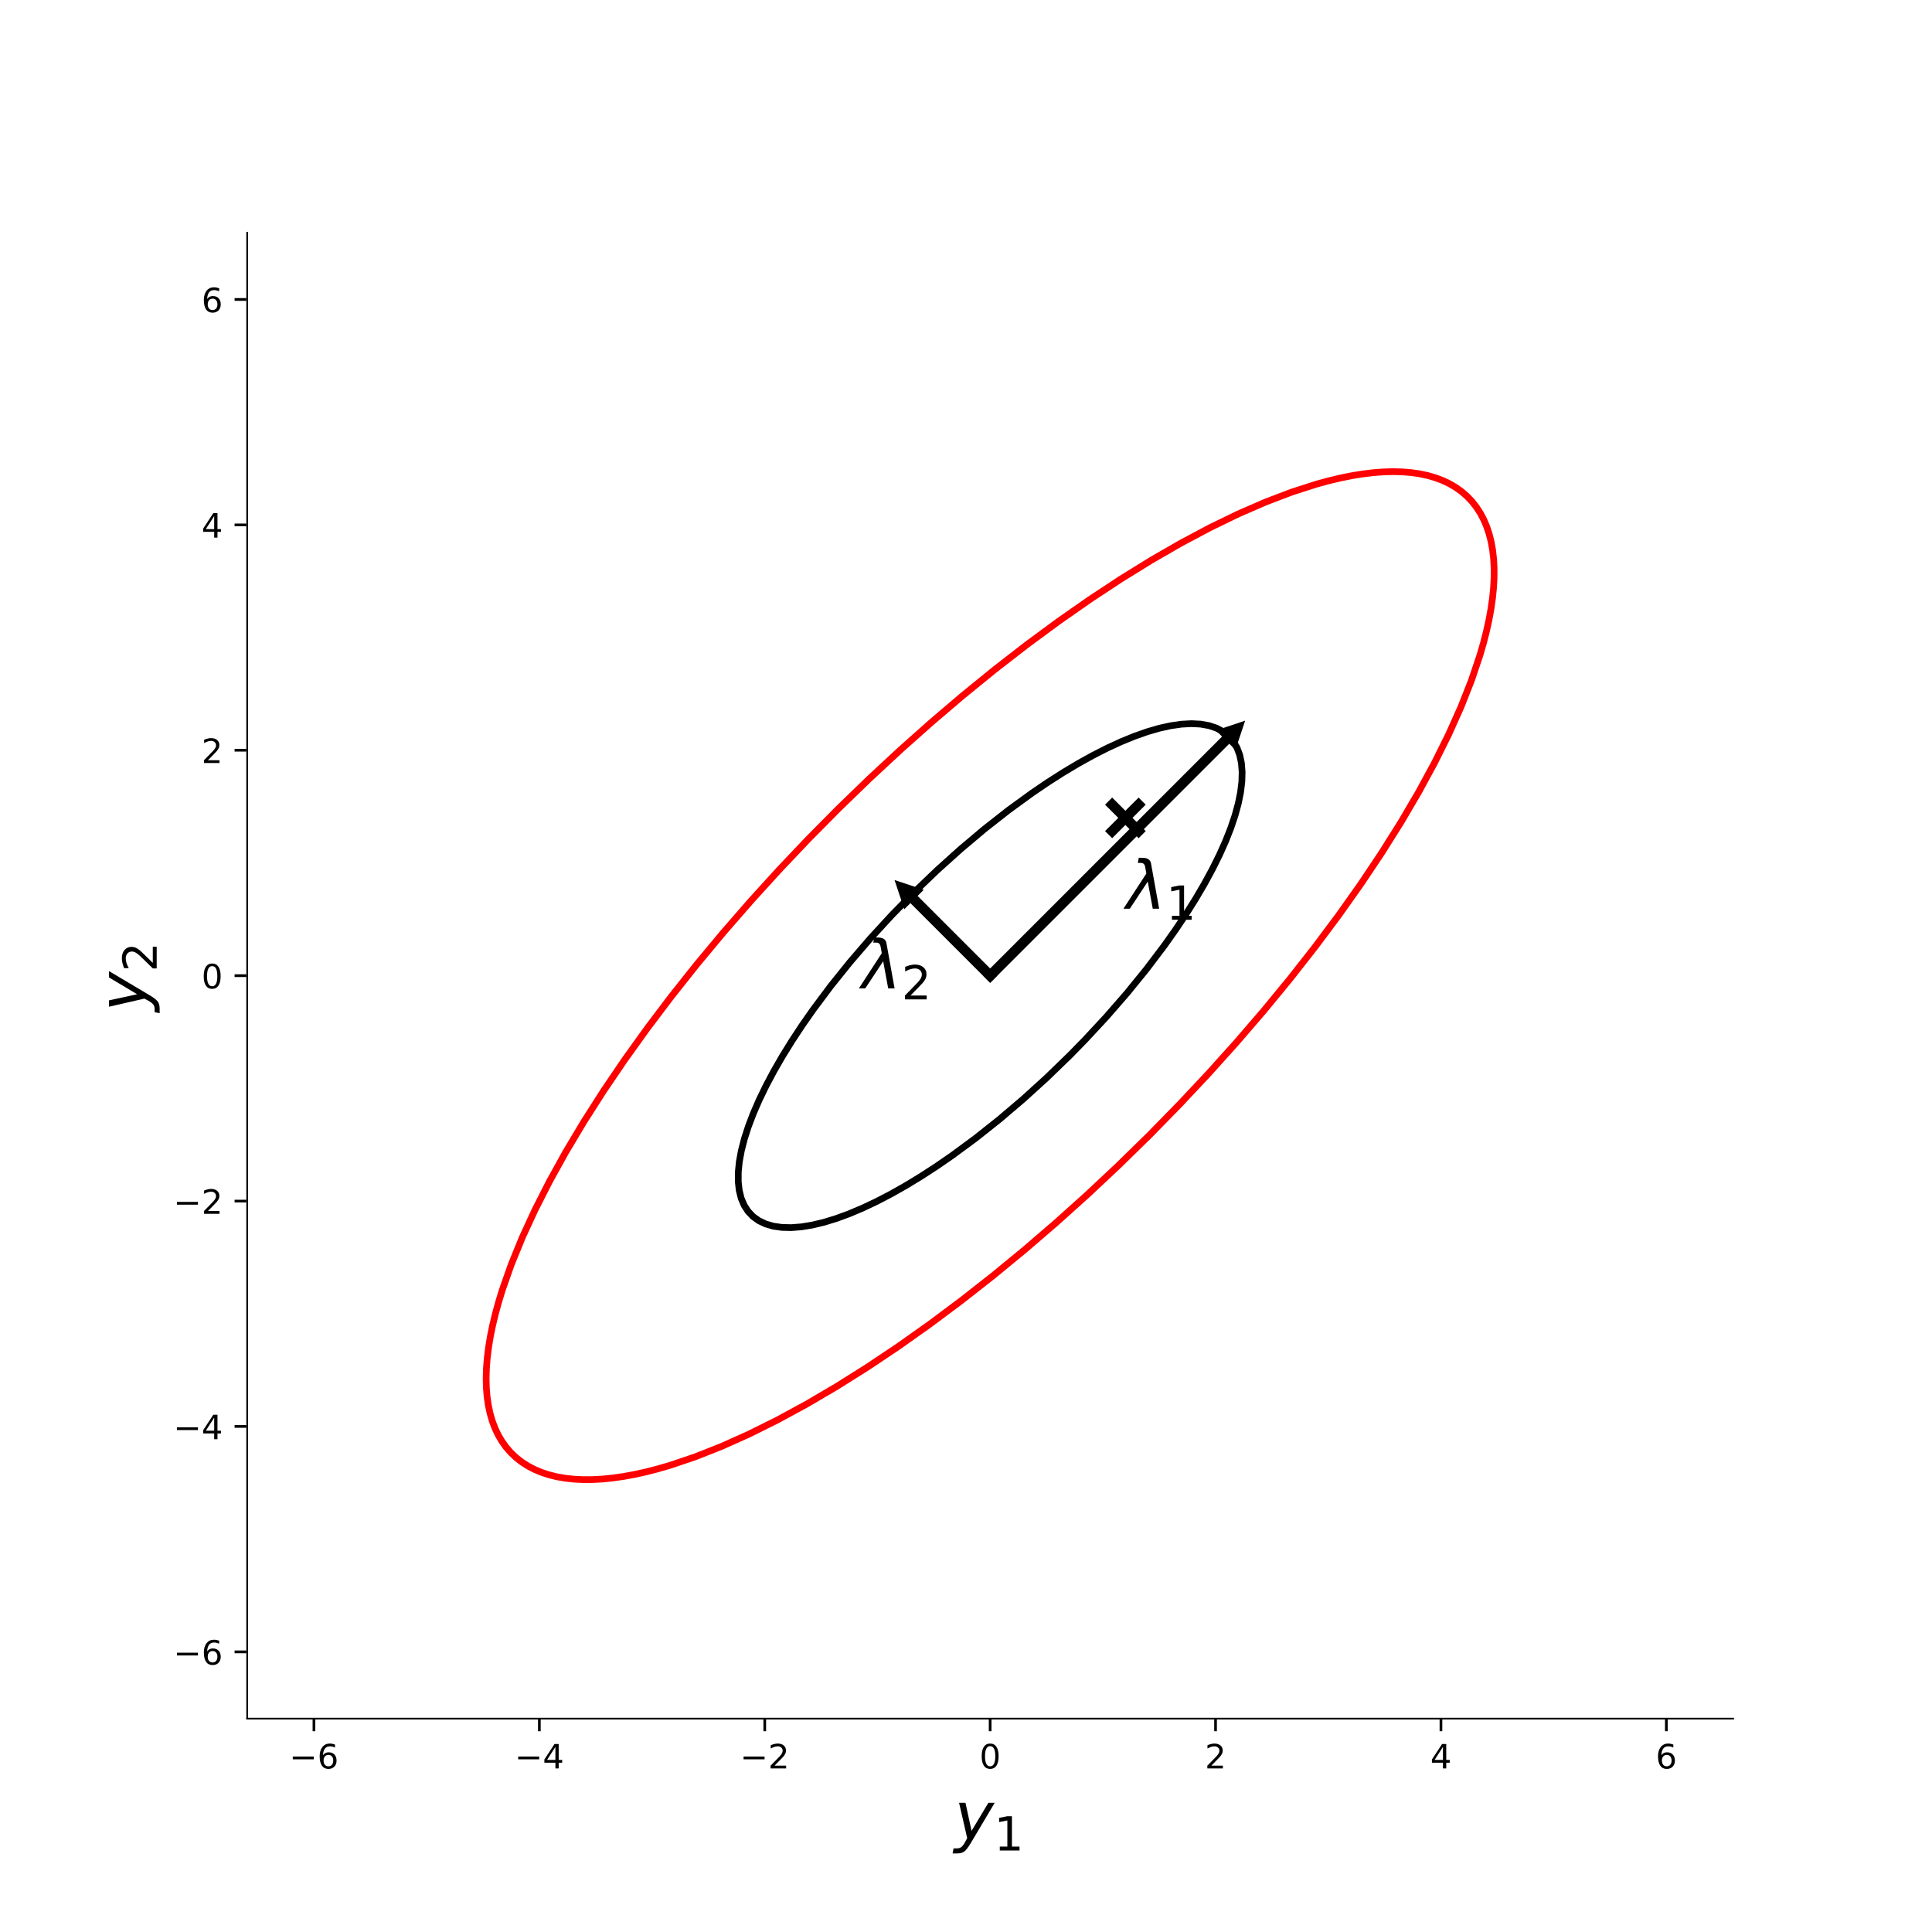
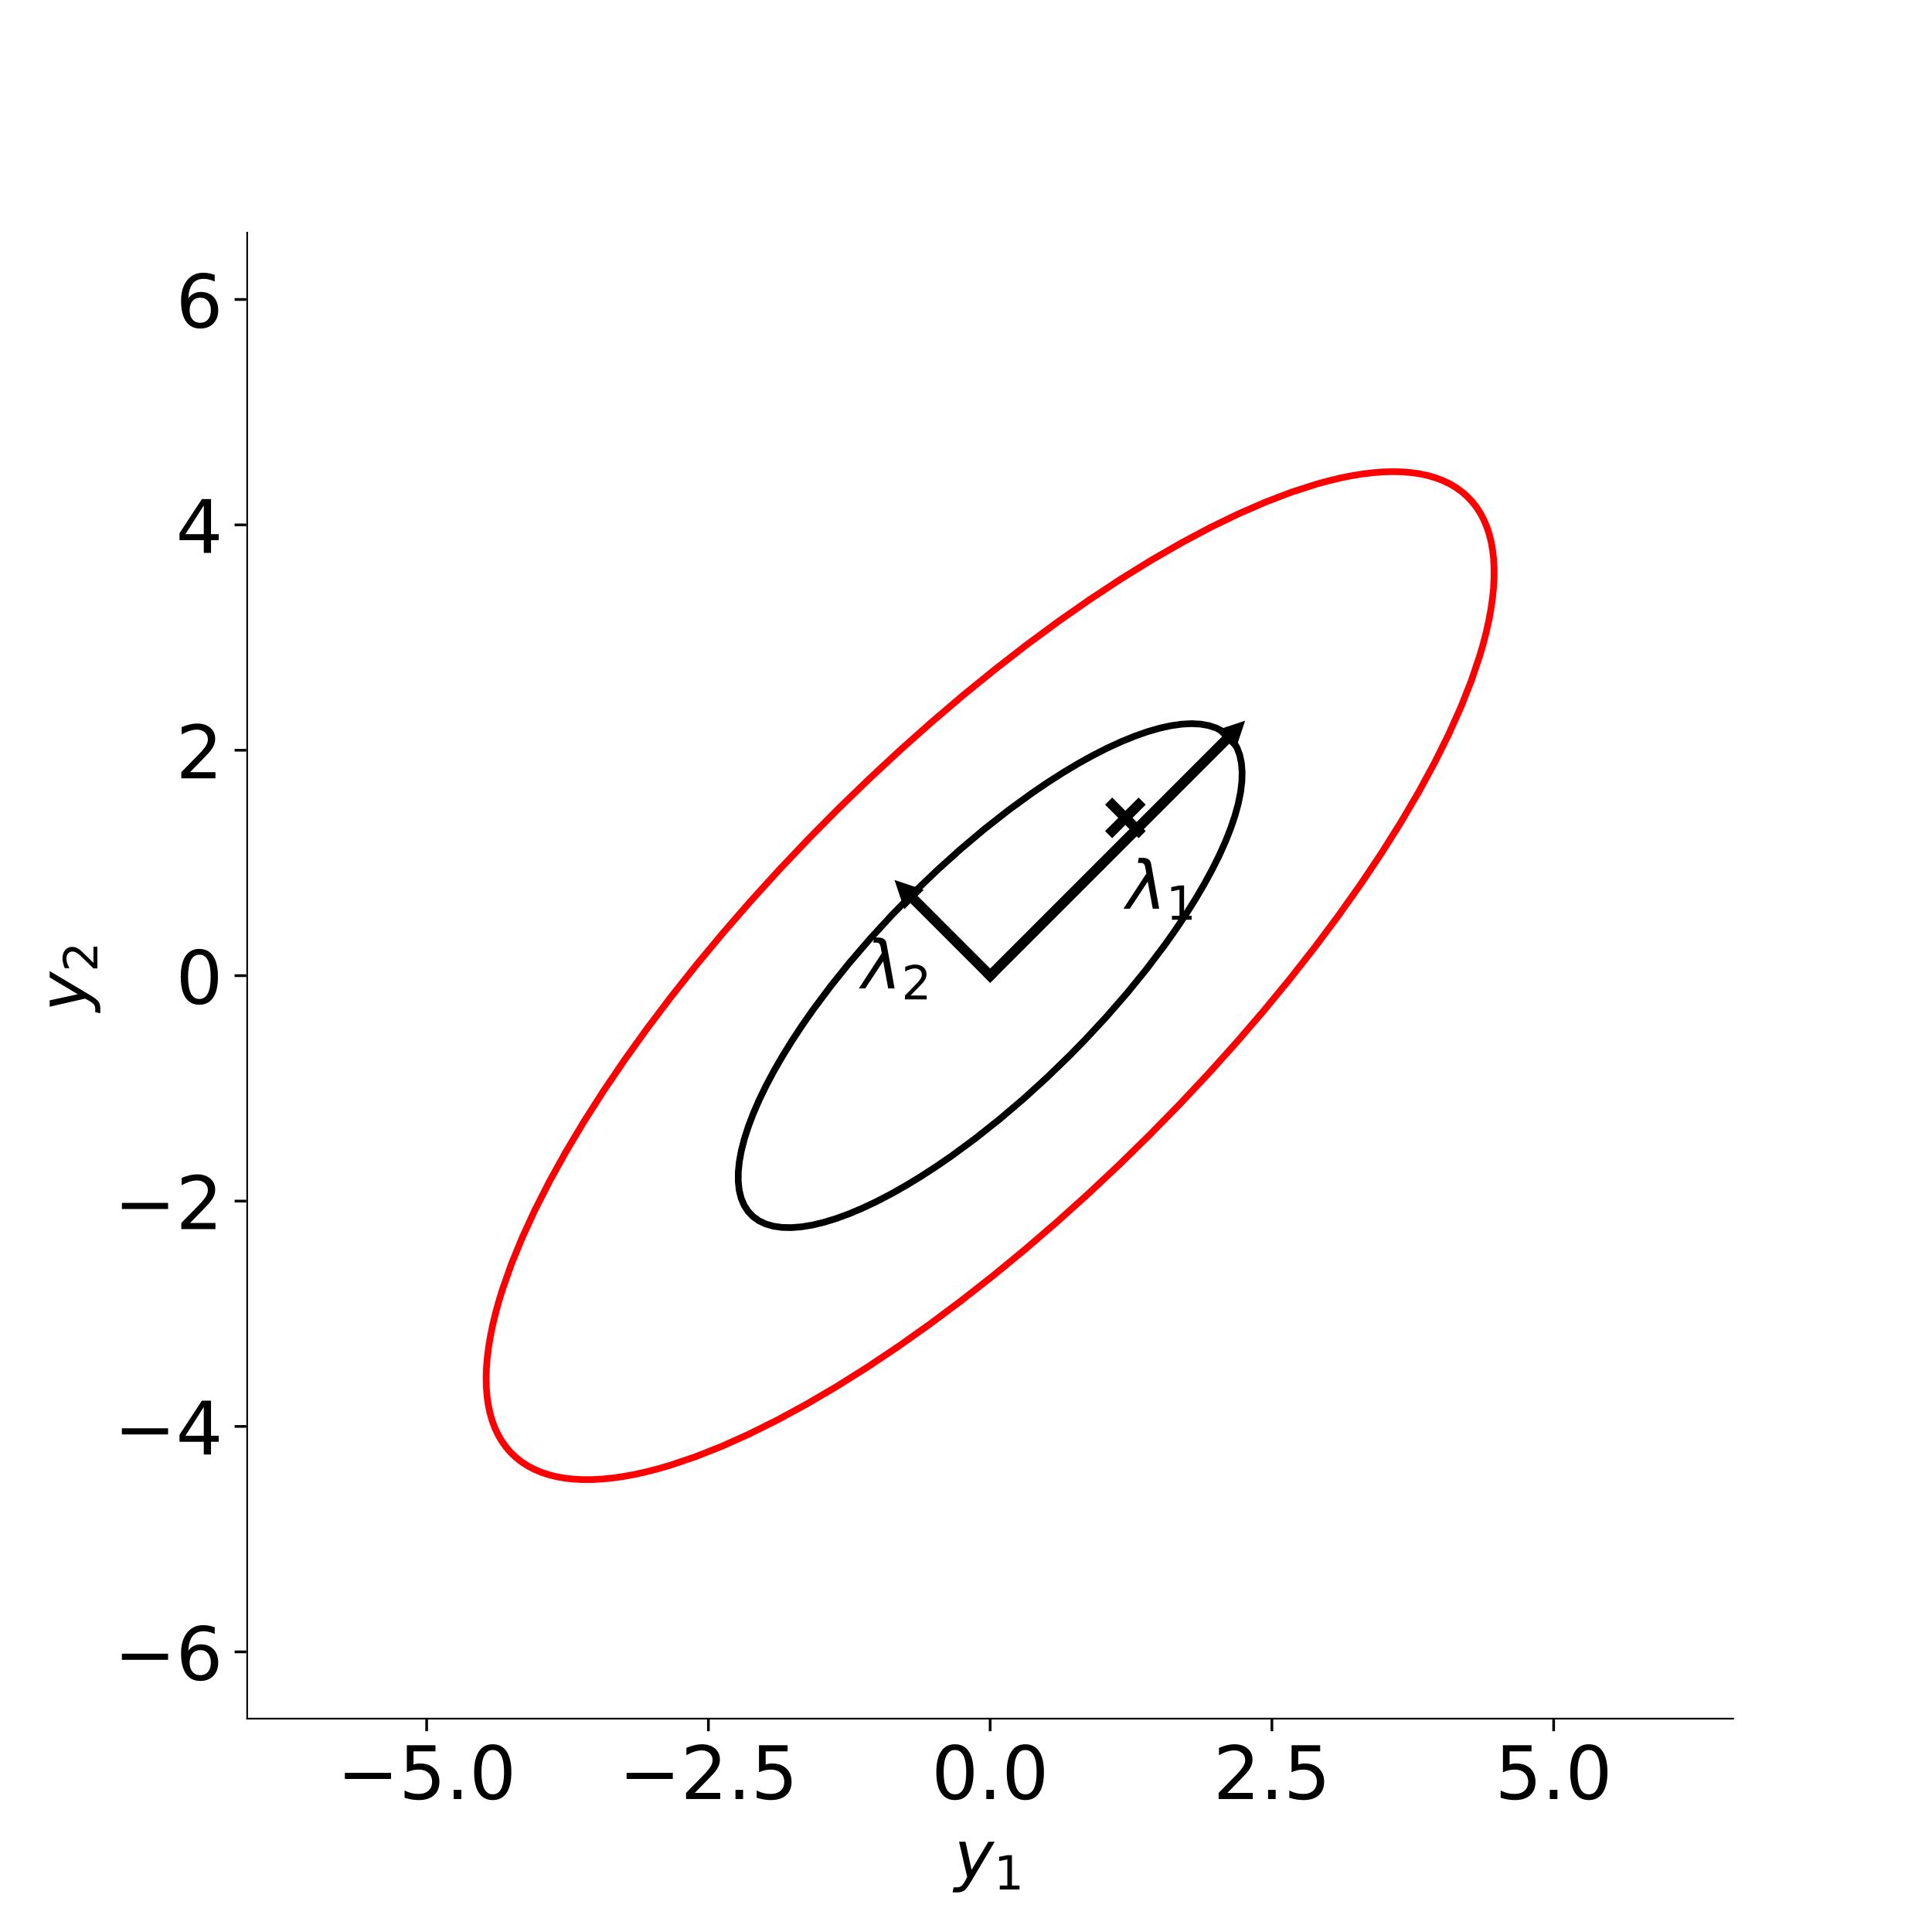
<svg xmlns="http://www.w3.org/2000/svg" xmlns:xlink="http://www.w3.org/1999/xlink" width="576pt" height="576pt" viewBox="0 0 576 576" version="1.1">
  <defs>
    <style type="text/css">*{stroke-linejoin: round; stroke-linecap: butt}</style>
  </defs>
  <g id="figure_1">
    <g id="patch_1">
      <path d="M 0 576  L 576 576  L 576 0  L 0 0  L 0 576  z " style="fill: none" />
    </g>
    <g id="axes_1">
      <g id="patch_2">
-         <path d="M 368.852 217.228  L 367.664 220.792  L 366.488 219.616  L 295.212 290.892  L 295.188 290.868  L 366.464 219.592  L 365.288 218.416  z " clip-path="url(#p1b38e9d2c5)" style="stroke: #000000; stroke-width: 3; stroke-linejoin: miter" />
+         <path d="M 368.852 217.228  L 367.664 220.792  L 366.488 219.616  L 295.212 290.892  L 295.188 290.868  L 366.464 219.592  L 365.288 218.416  z " clip-path="url(#p290a9548bc)" style="stroke: #000000; stroke-width: 3; stroke-linejoin: miter" />
      </g>
      <g id="patch_3">
-         <path d="M 269.065 264.745  L 272.629 265.933  L 271.453 267.109  L 295.212 290.868  L 295.188 290.892  L 271.429 267.133  L 270.253 268.309  z " clip-path="url(#p1b38e9d2c5)" style="stroke: #000000; stroke-width: 3; stroke-linejoin: miter" />
+         <path d="M 269.065 264.745  L 272.629 265.933  L 271.453 267.109  L 295.212 290.868  L 295.188 290.892  L 271.429 267.133  L 270.253 268.309  z " clip-path="url(#p290a9548bc)" style="stroke: #000000; stroke-width: 3; stroke-linejoin: miter" />
      </g>
      <g id="matplotlib.axis_1">
        <g id="xtick_1">
          <g id="line2d_1">
            <defs>
-               <path id="m0c71eab522" d="M 0 0  L 0 3.5  " style="stroke: #000000; stroke-width: 0.8" />
+               <path id="mdb9e90ce71" d="M 0 0  L 0 3.5  " style="stroke: #000000; stroke-width: 0.8" />
            </defs>
            <g>
-               <use xlink:href="#m0c71eab522" x="93.6" y="512.64" style="stroke: #000000; stroke-width: 0.8" />
+               <use xlink:href="#mdb9e90ce71" x="127.2" y="512.64" style="stroke: #000000; stroke-width: 0.8" />
            </g>
          </g>
          <g id="text_1">
-             <g transform="translate(86.22891 527.2384) scale(0.1 -0.1)">
+             <g transform="translate(100.4889 536.3566) scale(0.22 -0.22)">
              <defs>
                <path id="DejaVuSans-2212" d="M 678 2272  L 4684 2272  L 4684 1741  L 678 1741  L 678 2272  z " transform="scale(0.015625)" />
-                 <path id="DejaVuSans-36" d="M 2113 2584  Q 1688 2584 1439 2293  Q 1191 2003 1191 1497  Q 1191 994 1439 701  Q 1688 409 2113 409  Q 2538 409 2786 701  Q 3034 994 3034 1497  Q 3034 2003 2786 2293  Q 2538 2584 2113 2584  z M 3366 4563  L 3366 3988  Q 3128 4100 2886 4159  Q 2644 4219 2406 4219  Q 1781 4219 1451 3797  Q 1122 3375 1075 2522  Q 1259 2794 1537 2939  Q 1816 3084 2150 3084  Q 2853 3084 3261 2657  Q 3669 2231 3669 1497  Q 3669 778 3244 343  Q 2819 -91 2113 -91  Q 1303 -91 875 529  Q 447 1150 447 2328  Q 447 3434 972 4092  Q 1497 4750 2381 4750  Q 2619 4750 2861 4703  Q 3103 4656 3366 4563  z " transform="scale(0.015625)" />
-               </defs>
-               <use xlink:href="#DejaVuSans-2212" />
-               <use xlink:href="#DejaVuSans-36" x="83.789" />
+                 <path id="DejaVuSans-35" d="M 691 4666  L 3169 4666  L 3169 4134  L 1269 4134  L 1269 2991  Q 1406 3038 1543 3061  Q 1681 3084 1819 3084  Q 2600 3084 3056 2656  Q 3513 2228 3513 1497  Q 3513 744 3044 326  Q 2575 -91 1722 -91  Q 1428 -91 1123 -41  Q 819 9 494 109  L 494 744  Q 775 591 1075 516  Q 1375 441 1709 441  Q 2250 441 2565 725  Q 2881 1009 2881 1497  Q 2881 1984 2565 2268  Q 2250 2553 1709 2553  Q 1456 2553 1204 2497  Q 953 2441 691 2322  L 691 4666  z " transform="scale(0.015625)" />
+                 <path id="DejaVuSans-2e" d="M 684 794  L 1344 794  L 1344 0  L 684 0  L 684 794  z " transform="scale(0.015625)" />
+                 <path id="DejaVuSans-30" d="M 2034 4250  Q 1547 4250 1301 3770  Q 1056 3291 1056 2328  Q 1056 1369 1301 889  Q 1547 409 2034 409  Q 2525 409 2770 889  Q 3016 1369 3016 2328  Q 3016 3291 2770 3770  Q 2525 4250 2034 4250  z M 2034 4750  Q 2819 4750 3233 4129  Q 3647 3509 3647 2328  Q 3647 1150 3233 529  Q 2819 -91 2034 -91  Q 1250 -91 836 529  Q 422 1150 422 2328  Q 422 3509 836 4129  Q 1250 4750 2034 4750  z " transform="scale(0.015625)" />
+               </defs>
+               <use xlink:href="#DejaVuSans-2212" />
+               <use xlink:href="#DejaVuSans-35" transform="translate(83.78906 0)" />
+               <use xlink:href="#DejaVuSans-2e" transform="translate(147.4121 0)" />
+               <use xlink:href="#DejaVuSans-30" transform="translate(179.1992 0)" />
            </g>
          </g>
        </g>
        <g id="xtick_2">
          <g id="line2d_2">
            <g>
-               <use xlink:href="#m0c71eab522" x="160.8" y="512.64" style="stroke: #000000; stroke-width: 0.8" />
+               <use xlink:href="#mdb9e90ce71" x="211.2" y="512.64" style="stroke: #000000; stroke-width: 0.8" />
            </g>
          </g>
          <g id="text_2">
-             <g transform="translate(153.4289 527.2384) scale(0.1 -0.1)">
-               <defs>
-                 <path id="DejaVuSans-34" d="M 2419 4116  L 825 1625  L 2419 1625  L 2419 4116  z M 2253 4666  L 3047 4666  L 3047 1625  L 3713 1625  L 3713 1100  L 3047 1100  L 3047 0  L 2419 0  L 2419 1100  L 313 1100  L 313 1709  L 2253 4666  z " transform="scale(0.015625)" />
-               </defs>
-               <use xlink:href="#DejaVuSans-2212" />
-               <use xlink:href="#DejaVuSans-34" x="83.789" />
+             <g transform="translate(184.4889 536.3566) scale(0.22 -0.22)">
+               <defs>
+                 <path id="DejaVuSans-32" d="M 1228 531  L 3431 531  L 3431 0  L 469 0  L 469 531  Q 828 903 1448 1529  Q 2069 2156 2228 2338  Q 2531 2678 2651 2914  Q 2772 3150 2772 3378  Q 2772 3750 2511 3984  Q 2250 4219 1831 4219  Q 1534 4219 1204 4116  Q 875 4013 500 3803  L 500 4441  Q 881 4594 1212 4672  Q 1544 4750 1819 4750  Q 2544 4750 2975 4387  Q 3406 4025 3406 3419  Q 3406 3131 3298 2873  Q 3191 2616 2906 2266  Q 2828 2175 2409 1742  Q 1991 1309 1228 531  z " transform="scale(0.015625)" />
+               </defs>
+               <use xlink:href="#DejaVuSans-2212" />
+               <use xlink:href="#DejaVuSans-32" transform="translate(83.78906 0)" />
+               <use xlink:href="#DejaVuSans-2e" transform="translate(147.4121 0)" />
+               <use xlink:href="#DejaVuSans-35" transform="translate(179.1992 0)" />
            </g>
          </g>
        </g>
        <g id="xtick_3">
          <g id="line2d_3">
            <g>
-               <use xlink:href="#m0c71eab522" x="228" y="512.64" style="stroke: #000000; stroke-width: 0.8" />
+               <use xlink:href="#mdb9e90ce71" x="295.2" y="512.64" style="stroke: #000000; stroke-width: 0.8" />
            </g>
          </g>
          <g id="text_3">
-             <g transform="translate(220.6289 527.2384) scale(0.1 -0.1)">
-               <defs>
-                 <path id="DejaVuSans-32" d="M 1228 531  L 3431 531  L 3431 0  L 469 0  L 469 531  Q 828 903 1448 1529  Q 2069 2156 2228 2338  Q 2531 2678 2651 2914  Q 2772 3150 2772 3378  Q 2772 3750 2511 3984  Q 2250 4219 1831 4219  Q 1534 4219 1204 4116  Q 875 4013 500 3803  L 500 4441  Q 881 4594 1212 4672  Q 1544 4750 1819 4750  Q 2544 4750 2975 4387  Q 3406 4025 3406 3419  Q 3406 3131 3298 2873  Q 3191 2616 2906 2266  Q 2828 2175 2409 1742  Q 1991 1309 1228 531  z " transform="scale(0.015625)" />
-               </defs>
-               <use xlink:href="#DejaVuSans-2212" />
-               <use xlink:href="#DejaVuSans-32" x="83.789" />
+             <g transform="translate(277.7066 536.3566) scale(0.22 -0.22)">
+               <use xlink:href="#DejaVuSans-30" />
+               <use xlink:href="#DejaVuSans-2e" transform="translate(63.62305 0)" />
+               <use xlink:href="#DejaVuSans-30" transform="translate(95.41016 0)" />
            </g>
          </g>
        </g>
        <g id="xtick_4">
          <g id="line2d_4">
            <g>
-               <use xlink:href="#m0c71eab522" x="295.2" y="512.64" style="stroke: #000000; stroke-width: 0.8" />
+               <use xlink:href="#mdb9e90ce71" x="379.2" y="512.64" style="stroke: #000000; stroke-width: 0.8" />
            </g>
          </g>
          <g id="text_4">
-             <g transform="translate(292.0188 527.2384) scale(0.1 -0.1)">
-               <defs>
-                 <path id="DejaVuSans-30" d="M 2034 4250  Q 1547 4250 1301 3770  Q 1056 3291 1056 2328  Q 1056 1369 1301 889  Q 1547 409 2034 409  Q 2525 409 2770 889  Q 3016 1369 3016 2328  Q 3016 3291 2770 3770  Q 2525 4250 2034 4250  z M 2034 4750  Q 2819 4750 3233 4129  Q 3647 3509 3647 2328  Q 3647 1150 3233 529  Q 2819 -91 2034 -91  Q 1250 -91 836 529  Q 422 1150 422 2328  Q 422 3509 836 4129  Q 1250 4750 2034 4750  z " transform="scale(0.015625)" />
-               </defs>
-               <use xlink:href="#DejaVuSans-30" />
+             <g transform="translate(361.7066 536.3566) scale(0.22 -0.22)">
+               <use xlink:href="#DejaVuSans-32" />
+               <use xlink:href="#DejaVuSans-2e" transform="translate(63.62305 0)" />
+               <use xlink:href="#DejaVuSans-35" transform="translate(95.41016 0)" />
            </g>
          </g>
        </g>
        <g id="xtick_5">
          <g id="line2d_5">
            <g>
-               <use xlink:href="#m0c71eab522" x="362.4" y="512.64" style="stroke: #000000; stroke-width: 0.8" />
+               <use xlink:href="#mdb9e90ce71" x="463.2" y="512.64" style="stroke: #000000; stroke-width: 0.8" />
            </g>
          </g>
          <g id="text_5">
-             <g transform="translate(359.2188 527.2384) scale(0.1 -0.1)">
-               <use xlink:href="#DejaVuSans-32" />
-             </g>
-           </g>
-         </g>
-         <g id="xtick_6">
-           <g id="line2d_6">
-             <g>
-               <use xlink:href="#m0c71eab522" x="429.6" y="512.64" style="stroke: #000000; stroke-width: 0.8" />
-             </g>
-           </g>
-           <g id="text_6">
-             <g transform="translate(426.4187 527.2384) scale(0.1 -0.1)">
-               <use xlink:href="#DejaVuSans-34" />
-             </g>
-           </g>
-         </g>
-         <g id="xtick_7">
-           <g id="line2d_7">
-             <g>
-               <use xlink:href="#m0c71eab522" x="496.8" y="512.64" style="stroke: #000000; stroke-width: 0.8" />
-             </g>
-           </g>
-           <g id="text_7">
-             <g transform="translate(493.6187 527.2384) scale(0.1 -0.1)">
-               <use xlink:href="#DejaVuSans-36" />
-             </g>
-           </g>
-         </g>
-         <g id="text_8">
-           <g transform="translate(284.5 548.4744) scale(0.2 -0.2)">
+             <g transform="translate(445.7066 536.3566) scale(0.22 -0.22)">
+               <use xlink:href="#DejaVuSans-35" />
+               <use xlink:href="#DejaVuSans-2e" transform="translate(63.62305 0)" />
+               <use xlink:href="#DejaVuSans-30" transform="translate(95.41016 0)" />
+             </g>
+           </g>
+         </g>
+         <g id="text_6">
+           <g transform="translate(284.5 560.0881) scale(0.2 -0.2)">
            <defs>
              <path id="DejaVuSans-Oblique-79" d="M 1588 -325  Q 1188 -997 936 -1164  Q 684 -1331 294 -1331  L -159 -1331  L -63 -850  L 269 -850  Q 509 -850 678 -719  Q 847 -588 1056 -206  L 1234 128  L 459 3500  L 1069 3500  L 1650 819  L 3256 3500  L 3859 3500  L 1588 -325  z " transform="scale(0.015625)" />
              <path id="DejaVuSans-31" d="M 794 531  L 1825 531  L 1825 4091  L 703 3866  L 703 4441  L 1819 4666  L 2450 4666  L 2450 531  L 3481 531  L 3481 0  L 794 0  L 794 531  z " transform="scale(0.015625)" />
            </defs>
            <use xlink:href="#DejaVuSans-Oblique-79" transform="translate(0 0.3125)" />
            <use xlink:href="#DejaVuSans-31" transform="translate(59.17969 -16.09375) scale(0.7)" />
          </g>
        </g>
      </g>
      <g id="matplotlib.axis_2">
        <g id="ytick_1">
+           <g id="line2d_6">
+             <defs>
+               <path id="md2825e9e3f" d="M 0 0  L -3.5 0  " style="stroke: #000000; stroke-width: 0.8" />
+             </defs>
+             <g>
+               <use xlink:href="#md2825e9e3f" x="73.44" y="492.48" style="stroke: #000000; stroke-width: 0.8" />
+             </g>
+           </g>
+           <g id="text_7">
+             <g transform="translate(34.00719 500.8383) scale(0.22 -0.22)">
+               <defs>
+                 <path id="DejaVuSans-36" d="M 2113 2584  Q 1688 2584 1439 2293  Q 1191 2003 1191 1497  Q 1191 994 1439 701  Q 1688 409 2113 409  Q 2538 409 2786 701  Q 3034 994 3034 1497  Q 3034 2003 2786 2293  Q 2538 2584 2113 2584  z M 3366 4563  L 3366 3988  Q 3128 4100 2886 4159  Q 2644 4219 2406 4219  Q 1781 4219 1451 3797  Q 1122 3375 1075 2522  Q 1259 2794 1537 2939  Q 1816 3084 2150 3084  Q 2853 3084 3261 2657  Q 3669 2231 3669 1497  Q 3669 778 3244 343  Q 2819 -91 2113 -91  Q 1303 -91 875 529  Q 447 1150 447 2328  Q 447 3434 972 4092  Q 1497 4750 2381 4750  Q 2619 4750 2861 4703  Q 3103 4656 3366 4563  z " transform="scale(0.015625)" />
+               </defs>
+               <use xlink:href="#DejaVuSans-2212" />
+               <use xlink:href="#DejaVuSans-36" transform="translate(83.78906 0)" />
+             </g>
+           </g>
+         </g>
+         <g id="ytick_2">
+           <g id="line2d_7">
+             <g>
+               <use xlink:href="#md2825e9e3f" x="73.44" y="425.28" style="stroke: #000000; stroke-width: 0.8" />
+             </g>
+           </g>
+           <g id="text_8">
+             <g transform="translate(34.00719 433.6383) scale(0.22 -0.22)">
+               <defs>
+                 <path id="DejaVuSans-34" d="M 2419 4116  L 825 1625  L 2419 1625  L 2419 4116  z M 2253 4666  L 3047 4666  L 3047 1625  L 3713 1625  L 3713 1100  L 3047 1100  L 3047 0  L 2419 0  L 2419 1100  L 313 1100  L 313 1709  L 2253 4666  z " transform="scale(0.015625)" />
+               </defs>
+               <use xlink:href="#DejaVuSans-2212" />
+               <use xlink:href="#DejaVuSans-34" transform="translate(83.78906 0)" />
+             </g>
+           </g>
+         </g>
+         <g id="ytick_3">
          <g id="line2d_8">
-             <defs>
-               <path id="mcaef1decc0" d="M 0 0  L -3.5 0  " style="stroke: #000000; stroke-width: 0.8" />
-             </defs>
-             <g>
-               <use xlink:href="#mcaef1decc0" x="73.44" y="492.48" style="stroke: #000000; stroke-width: 0.8" />
+             <g>
+               <use xlink:href="#md2825e9e3f" x="73.44" y="358.08" style="stroke: #000000; stroke-width: 0.8" />
            </g>
          </g>
          <g id="text_9">
-             <g transform="translate(51.69781 496.2792) scale(0.1 -0.1)">
-               <use xlink:href="#DejaVuSans-2212" />
-               <use xlink:href="#DejaVuSans-36" x="83.789" />
-             </g>
-           </g>
-         </g>
-         <g id="ytick_2">
+             <g transform="translate(34.00719 366.4383) scale(0.22 -0.22)">
+               <use xlink:href="#DejaVuSans-2212" />
+               <use xlink:href="#DejaVuSans-32" transform="translate(83.78906 0)" />
+             </g>
+           </g>
+         </g>
+         <g id="ytick_4">
          <g id="line2d_9">
            <g>
-               <use xlink:href="#mcaef1decc0" x="73.44" y="425.28" style="stroke: #000000; stroke-width: 0.8" />
+               <use xlink:href="#md2825e9e3f" x="73.44" y="290.88" style="stroke: #000000; stroke-width: 0.8" />
            </g>
          </g>
          <g id="text_10">
-             <g transform="translate(51.69781 429.0792) scale(0.1 -0.1)">
-               <use xlink:href="#DejaVuSans-2212" />
-               <use xlink:href="#DejaVuSans-34" x="83.789" />
-             </g>
-           </g>
-         </g>
-         <g id="ytick_3">
+             <g transform="translate(52.4425 299.2383) scale(0.22 -0.22)">
+               <use xlink:href="#DejaVuSans-30" />
+             </g>
+           </g>
+         </g>
+         <g id="ytick_5">
          <g id="line2d_10">
            <g>
-               <use xlink:href="#mcaef1decc0" x="73.44" y="358.08" style="stroke: #000000; stroke-width: 0.8" />
+               <use xlink:href="#md2825e9e3f" x="73.44" y="223.68" style="stroke: #000000; stroke-width: 0.8" />
            </g>
          </g>
          <g id="text_11">
-             <g transform="translate(51.69781 361.8792) scale(0.1 -0.1)">
-               <use xlink:href="#DejaVuSans-2212" />
-               <use xlink:href="#DejaVuSans-32" x="83.789" />
-             </g>
-           </g>
-         </g>
-         <g id="ytick_4">
+             <g transform="translate(52.4425 232.0383) scale(0.22 -0.22)">
+               <use xlink:href="#DejaVuSans-32" />
+             </g>
+           </g>
+         </g>
+         <g id="ytick_6">
          <g id="line2d_11">
            <g>
-               <use xlink:href="#mcaef1decc0" x="73.44" y="290.88" style="stroke: #000000; stroke-width: 0.8" />
+               <use xlink:href="#md2825e9e3f" x="73.44" y="156.48" style="stroke: #000000; stroke-width: 0.8" />
            </g>
          </g>
          <g id="text_12">
-             <g transform="translate(60.0775 294.6792) scale(0.1 -0.1)">
-               <use xlink:href="#DejaVuSans-30" />
-             </g>
-           </g>
-         </g>
-         <g id="ytick_5">
+             <g transform="translate(52.4425 164.8383) scale(0.22 -0.22)">
+               <use xlink:href="#DejaVuSans-34" />
+             </g>
+           </g>
+         </g>
+         <g id="ytick_7">
          <g id="line2d_12">
            <g>
-               <use xlink:href="#mcaef1decc0" x="73.44" y="223.68" style="stroke: #000000; stroke-width: 0.8" />
+               <use xlink:href="#md2825e9e3f" x="73.44" y="89.28" style="stroke: #000000; stroke-width: 0.8" />
            </g>
          </g>
          <g id="text_13">
-             <g transform="translate(60.0775 227.4792) scale(0.1 -0.1)">
-               <use xlink:href="#DejaVuSans-32" />
-             </g>
-           </g>
-         </g>
-         <g id="ytick_6">
-           <g id="line2d_13">
-             <g>
-               <use xlink:href="#mcaef1decc0" x="73.44" y="156.48" style="stroke: #000000; stroke-width: 0.8" />
-             </g>
-           </g>
-           <g id="text_14">
-             <g transform="translate(60.0775 160.2792) scale(0.1 -0.1)">
-               <use xlink:href="#DejaVuSans-34" />
-             </g>
-           </g>
-         </g>
-         <g id="ytick_7">
-           <g id="line2d_14">
-             <g>
-               <use xlink:href="#mcaef1decc0" x="73.44" y="89.28" style="stroke: #000000; stroke-width: 0.8" />
-             </g>
-           </g>
-           <g id="text_15">
-             <g transform="translate(60.0775 93.07922) scale(0.1 -0.1)">
+             <g transform="translate(52.4425 97.63828) scale(0.22 -0.22)">
              <use xlink:href="#DejaVuSans-36" />
            </g>
          </g>
        </g>
-         <g id="text_16">
-           <g transform="translate(43.49781 301.58) rotate(-90) scale(0.2 -0.2)">
+         <g id="text_14">
+           <g transform="translate(25.80719 301.58) rotate(-90) scale(0.2 -0.2)">
            <use xlink:href="#DejaVuSans-Oblique-79" transform="translate(0 0.3125)" />
            <use xlink:href="#DejaVuSans-32" transform="translate(59.17969 -16.09375) scale(0.7)" />
          </g>
        </g>
      </g>
+       <g id="line2d_13">
+         <path d="M 318.959 314.639  L 312.111 321.274  L 305.112 327.636  L 298.023 333.669  L 290.91 339.318  L 283.835 344.533  L 279.171 347.745  L 274.57 350.73  L 270.052 353.477  L 265.635 355.974  L 261.335 358.212  L 257.17 360.181  L 253.157 361.875  L 249.311 363.285  L 245.649 364.406  L 242.184 365.235  L 238.93 365.767  L 235.9 366  L 233.107 365.934  L 230.562 365.569  L 228.274 364.906  L 226.252 363.948  L 224.506 362.699  L 223.042 361.163  L 221.865 359.348  L 220.98 357.259  L 220.392 354.906  L 220.101 352.297  L 220.11 349.444  L 220.418 346.357  L 221.025 343.049  L 221.927 339.534  L 223.121 335.824  L 224.602 331.935  L 226.365 327.882  L 228.403 323.682  L 230.706 319.351  L 233.267 314.907  L 236.074 310.367  L 239.117 305.749  L 242.384 301.072  L 247.675 293.986  L 253.392 286.872  L 259.483 279.794  L 265.895 272.816  L 272.569 265.999  L 279.447 259.406  L 286.465 253.094  L 293.562 247.122  L 300.674 241.542  L 307.736 236.404  L 312.386 233.247  L 316.968 230.32  L 321.462 227.635  L 325.852 225.202  L 330.119 223.03  L 334.248 221.129  L 338.221 219.506  L 342.022 218.168  L 345.637 217.119  L 349.05 216.364  L 352.249 215.907  L 355.221 215.748  L 357.953 215.889  L 360.435 216.329  L 362.657 217.066  L 364.61 218.097  L 366.287 219.418  L 367.68 221.025  L 368.784 222.909  L 369.595 225.065  L 370.109 227.483  L 370.325 230.153  L 370.241 233.066  L 369.858 236.209  L 369.177 239.571  L 368.202 243.136  L 366.935 246.892  L 365.383 250.824  L 363.551 254.915  L 361.446 259.149  L 359.077 263.51  L 356.454 267.98  L 353.587 272.541  L 350.486 277.176  L 347.166 281.865  L 341.801 288.96  L 336.018 296.072  L 329.869 303.138  L 323.409 310.093  L 318.959 314.639  L 318.959 314.639  " clip-path="url(#p290a9548bc)" style="fill: none; stroke: #000000; stroke-width: 2; stroke-linecap: square" />
+       </g>
+       <g id="line2d_14">
+         <path d="M 342.718 338.398  L 333.627 347.299  L 324.383 355.975  L 315.023 364.392  L 305.584 372.516  L 296.103 380.314  L 286.619 387.756  L 277.169 394.811  L 267.791 401.453  L 258.523 407.653  L 249.4 413.388  L 240.46 418.635  L 231.738 423.372  L 223.269 427.582  L 215.087 431.246  L 207.225 434.351  L 199.713 436.884  L 196.098 437.933  L 192.581 438.835  L 189.167 439.589  L 185.859 440.196  L 182.66 440.653  L 179.572 440.962  L 176.601 441.12  L 173.747 441.129  L 171.014 440.988  L 168.406 440.698  L 165.923 440.258  L 163.57 439.669  L 161.347 438.932  L 159.258 438.048  L 157.305 437.016  L 155.489 435.839  L 153.812 434.518  L 152.277 433.053  L 150.883 431.447  L 149.634 429.7  L 148.53 427.815  L 147.572 425.794  L 146.761 423.638  L 146.098 421.35  L 145.583 418.932  L 145.218 416.386  L 145.002 413.715  L 144.936 410.921  L 145.02 408.008  L 145.254 404.978  L 145.637 401.835  L 146.169 398.58  L 146.85 395.219  L 147.678 391.753  L 148.654 388.187  L 149.775 384.524  L 152.452 376.921  L 155.698 368.976  L 159.5 360.719  L 163.843 352.184  L 168.71 343.404  L 174.081 334.415  L 179.934 325.252  L 186.247 315.953  L 192.995 306.553  L 200.15 297.091  L 207.683 287.605  L 215.566 278.131  L 223.766 268.708  L 232.251 259.373  L 240.987 250.165  L 249.939 241.118  L 259.071 232.27  L 268.347 223.655  L 277.731 215.309  L 287.184 207.263  L 296.669 199.551  L 306.148 192.203  L 315.583 185.248  L 324.937 178.715  L 334.173 172.628  L 343.253 167.013  L 352.142 161.892  L 360.804 157.285  L 369.204 153.211  L 377.31 149.685  L 385.087 146.722  L 392.507 144.334  L 396.073 143.358  L 399.539 142.53  L 402.9 141.849  L 406.155 141.317  L 409.298 140.934  L 412.328 140.7  L 415.241 140.616  L 418.035 140.682  L 420.706 140.898  L 423.252 141.263  L 425.67 141.778  L 427.958 142.441  L 430.114 143.252  L 432.135 144.21  L 434.02 145.314  L 435.767 146.563  L 437.373 147.957  L 438.838 149.492  L 440.159 151.169  L 441.336 152.985  L 442.368 154.938  L 443.252 157.027  L 443.989 159.25  L 444.578 161.603  L 445.018 164.086  L 445.308 166.694  L 445.449 169.427  L 445.44 172.281  L 445.282 175.252  L 444.973 178.34  L 444.516 181.539  L 443.909 184.847  L 443.155 188.261  L 442.253 191.778  L 441.204 195.393  L 438.671 202.905  L 435.566 210.767  L 431.902 218.949  L 427.692 227.418  L 422.955 236.14  L 417.708 245.08  L 411.973 254.203  L 405.773 263.471  L 399.131 272.849  L 392.076 282.299  L 384.634 291.783  L 376.836 301.264  L 368.712 310.703  L 360.295 320.063  L 351.619 329.307  L 342.718 338.398  L 342.718 338.398  " clip-path="url(#p290a9548bc)" style="fill: none; stroke: #ff0000; stroke-width: 2; stroke-linecap: square" />
+       </g>
      <g id="line2d_15">
-         <path d="M 318.959 314.639  L 312.111 321.274  L 305.112 327.636  L 298.023 333.669  L 290.91 339.318  L 283.835 344.533  L 279.171 347.745  L 274.57 350.73  L 270.052 353.477  L 265.635 355.974  L 261.335 358.212  L 257.17 360.181  L 253.157 361.875  L 249.311 363.285  L 245.649 364.406  L 242.184 365.235  L 238.93 365.767  L 235.9 366  L 233.107 365.934  L 230.562 365.569  L 228.274 364.906  L 226.252 363.948  L 224.506 362.699  L 223.042 361.163  L 221.865 359.348  L 220.98 357.259  L 220.392 354.906  L 220.101 352.297  L 220.11 349.444  L 220.418 346.357  L 221.025 343.049  L 221.927 339.534  L 223.121 335.824  L 224.602 331.935  L 226.365 327.882  L 228.403 323.682  L 230.706 319.351  L 233.267 314.907  L 236.074 310.367  L 239.117 305.749  L 242.384 301.072  L 247.675 293.986  L 253.392 286.872  L 259.483 279.794  L 265.895 272.816  L 272.569 265.999  L 279.447 259.406  L 286.465 253.094  L 293.562 247.122  L 300.674 241.542  L 307.736 236.404  L 312.386 233.247  L 316.968 230.32  L 321.462 227.635  L 325.852 225.202  L 330.119 223.03  L 334.248 221.129  L 338.221 219.506  L 342.022 218.168  L 345.637 217.119  L 349.05 216.364  L 352.249 215.907  L 355.221 215.748  L 357.953 215.889  L 360.435 216.329  L 362.657 217.066  L 364.61 218.097  L 366.287 219.418  L 367.68 221.025  L 368.784 222.909  L 369.595 225.065  L 370.109 227.483  L 370.325 230.153  L 370.241 233.066  L 369.858 236.209  L 369.177 239.571  L 368.202 243.136  L 366.935 246.892  L 365.383 250.824  L 363.551 254.915  L 361.446 259.149  L 359.077 263.51  L 356.454 267.98  L 353.587 272.541  L 350.486 277.176  L 347.166 281.865  L 341.801 288.96  L 336.018 296.072  L 329.869 303.138  L 323.409 310.093  L 318.959 314.639  L 318.959 314.639  " clip-path="url(#p1b38e9d2c5)" style="fill: none; stroke: #000000; stroke-width: 2; stroke-linecap: square" />
+         <path d="M 73.44 512.64  L 73.44 69.12  " clip-path="url(#p290a9548bc)" style="fill: none; stroke: #000000; stroke-linecap: square" />
      </g>
      <g id="line2d_16">
-         <path d="M 342.718 338.398  L 333.627 347.299  L 324.383 355.975  L 315.023 364.392  L 305.584 372.516  L 296.103 380.314  L 286.619 387.756  L 277.169 394.811  L 267.791 401.453  L 258.523 407.653  L 249.4 413.388  L 240.46 418.635  L 231.738 423.372  L 223.269 427.582  L 215.087 431.246  L 207.225 434.351  L 199.713 436.884  L 196.098 437.933  L 192.581 438.835  L 189.167 439.589  L 185.859 440.196  L 182.66 440.653  L 179.572 440.962  L 176.601 441.12  L 173.747 441.129  L 171.014 440.988  L 168.406 440.698  L 165.923 440.258  L 163.57 439.669  L 161.347 438.932  L 159.258 438.048  L 157.305 437.016  L 155.489 435.839  L 153.812 434.518  L 152.277 433.053  L 150.883 431.447  L 149.634 429.7  L 148.53 427.815  L 147.572 425.794  L 146.761 423.638  L 146.098 421.35  L 145.583 418.932  L 145.218 416.386  L 145.002 413.715  L 144.936 410.921  L 145.02 408.008  L 145.254 404.978  L 145.637 401.835  L 146.169 398.58  L 146.85 395.219  L 147.678 391.753  L 148.654 388.187  L 149.775 384.524  L 152.452 376.921  L 155.698 368.976  L 159.5 360.719  L 163.843 352.184  L 168.71 343.404  L 174.081 334.415  L 179.934 325.252  L 186.247 315.953  L 192.995 306.553  L 200.15 297.091  L 207.683 287.605  L 215.566 278.131  L 223.766 268.708  L 232.251 259.373  L 240.987 250.165  L 249.939 241.118  L 259.071 232.27  L 268.347 223.655  L 277.731 215.309  L 287.184 207.263  L 296.669 199.551  L 306.148 192.203  L 315.583 185.248  L 324.937 178.715  L 334.173 172.628  L 343.253 167.013  L 352.142 161.892  L 360.804 157.285  L 369.204 153.211  L 377.31 149.685  L 385.087 146.722  L 392.507 144.334  L 396.073 143.358  L 399.539 142.53  L 402.9 141.849  L 406.155 141.317  L 409.298 140.934  L 412.328 140.7  L 415.241 140.616  L 418.035 140.682  L 420.706 140.898  L 423.252 141.263  L 425.67 141.778  L 427.958 142.441  L 430.114 143.252  L 432.135 144.21  L 434.02 145.314  L 435.767 146.563  L 437.373 147.957  L 438.838 149.492  L 440.159 151.169  L 441.336 152.985  L 442.368 154.938  L 443.252 157.027  L 443.989 159.25  L 444.578 161.603  L 445.018 164.086  L 445.308 166.694  L 445.449 169.427  L 445.44 172.281  L 445.282 175.252  L 444.973 178.34  L 444.516 181.539  L 443.909 184.847  L 443.155 188.261  L 442.253 191.778  L 441.204 195.393  L 438.671 202.905  L 435.566 210.767  L 431.902 218.949  L 427.692 227.418  L 422.955 236.14  L 417.708 245.08  L 411.973 254.203  L 405.773 263.471  L 399.131 272.849  L 392.076 282.299  L 384.634 291.783  L 376.836 301.264  L 368.712 310.703  L 360.295 320.063  L 351.619 329.307  L 342.718 338.398  L 342.718 338.398  " clip-path="url(#p1b38e9d2c5)" style="fill: none; stroke: #ff0000; stroke-width: 2; stroke-linecap: square" />
+         <path d="M 73.44 512.64  L 516.96 512.64  " clip-path="url(#p290a9548bc)" style="fill: none; stroke: #000000; stroke-linecap: square" />
      </g>
      <g id="line2d_17">
-         <path d="M 73.44 512.64  L 73.44 69.12  " clip-path="url(#p1b38e9d2c5)" style="fill: none; stroke: #000000; stroke-linecap: square" />
-       </g>
-       <g id="line2d_18">
-         <path d="M 73.44 512.64  L 516.96 512.64  " clip-path="url(#p1b38e9d2c5)" style="fill: none; stroke: #000000; stroke-linecap: square" />
-       </g>
-       <g id="line2d_19">
        <defs>
-           <path id="md310984128" d="M -5 5  L 5 -5  M -5 -5  L 5 5  " style="stroke: #000000; stroke-width: 3" />
+           <path id="m1e681d1e53" d="M -5 5  L 5 -5  M -5 -5  L 5 5  " style="stroke: #000000; stroke-width: 3" />
        </defs>
-         <g clip-path="url(#p1b38e9d2c5)">
-           <use xlink:href="#md310984128" x="335.52" y="243.84" style="stroke: #000000; stroke-width: 3" />
-         </g>
-       </g>
-       <g id="text_17">
+         <g clip-path="url(#p290a9548bc)">
+           <use xlink:href="#m1e681d1e53" x="335.52" y="243.84" style="stroke: #000000; stroke-width: 3" />
+         </g>
+       </g>
+       <g id="text_15">
        <g transform="translate(335.819 270.9226) scale(0.2 -0.2)">
          <defs>
            <path id="DejaVuSans-Oblique-3bb" d="M 2350 4316  L 3125 0  L 2516 0  L 2038 2588  L 328 0  L -281 0  L 1903 3356  L 1794 3975  Q 1725 4369 1391 4369  L 1091 4369  L 1184 4863  L 1550 4856  Q 2253 4847 2350 4316  z " transform="scale(0.015625)" />
          </defs>
          <use xlink:href="#DejaVuSans-Oblique-3bb" transform="translate(0 0.015625)" />
          <use xlink:href="#DejaVuSans-31" transform="translate(59.17969 -16.39062) scale(0.7)" />
        </g>
      </g>
-       <g id="text_18">
+       <g id="text_16">
        <g transform="translate(256.9398 294.6814) scale(0.2 -0.2)">
          <use xlink:href="#DejaVuSans-Oblique-3bb" transform="translate(0 0.015625)" />
          <use xlink:href="#DejaVuSans-32" transform="translate(59.17969 -16.39062) scale(0.7)" />
        </g>
      </g>
    </g>
  </g>
  <defs>
-     <clipPath id="p1b38e9d2c5">
+     <clipPath id="p290a9548bc">
      <rect x="73.44" y="69.12" width="443.52" height="443.52" />
    </clipPath>
  </defs>
</svg>
